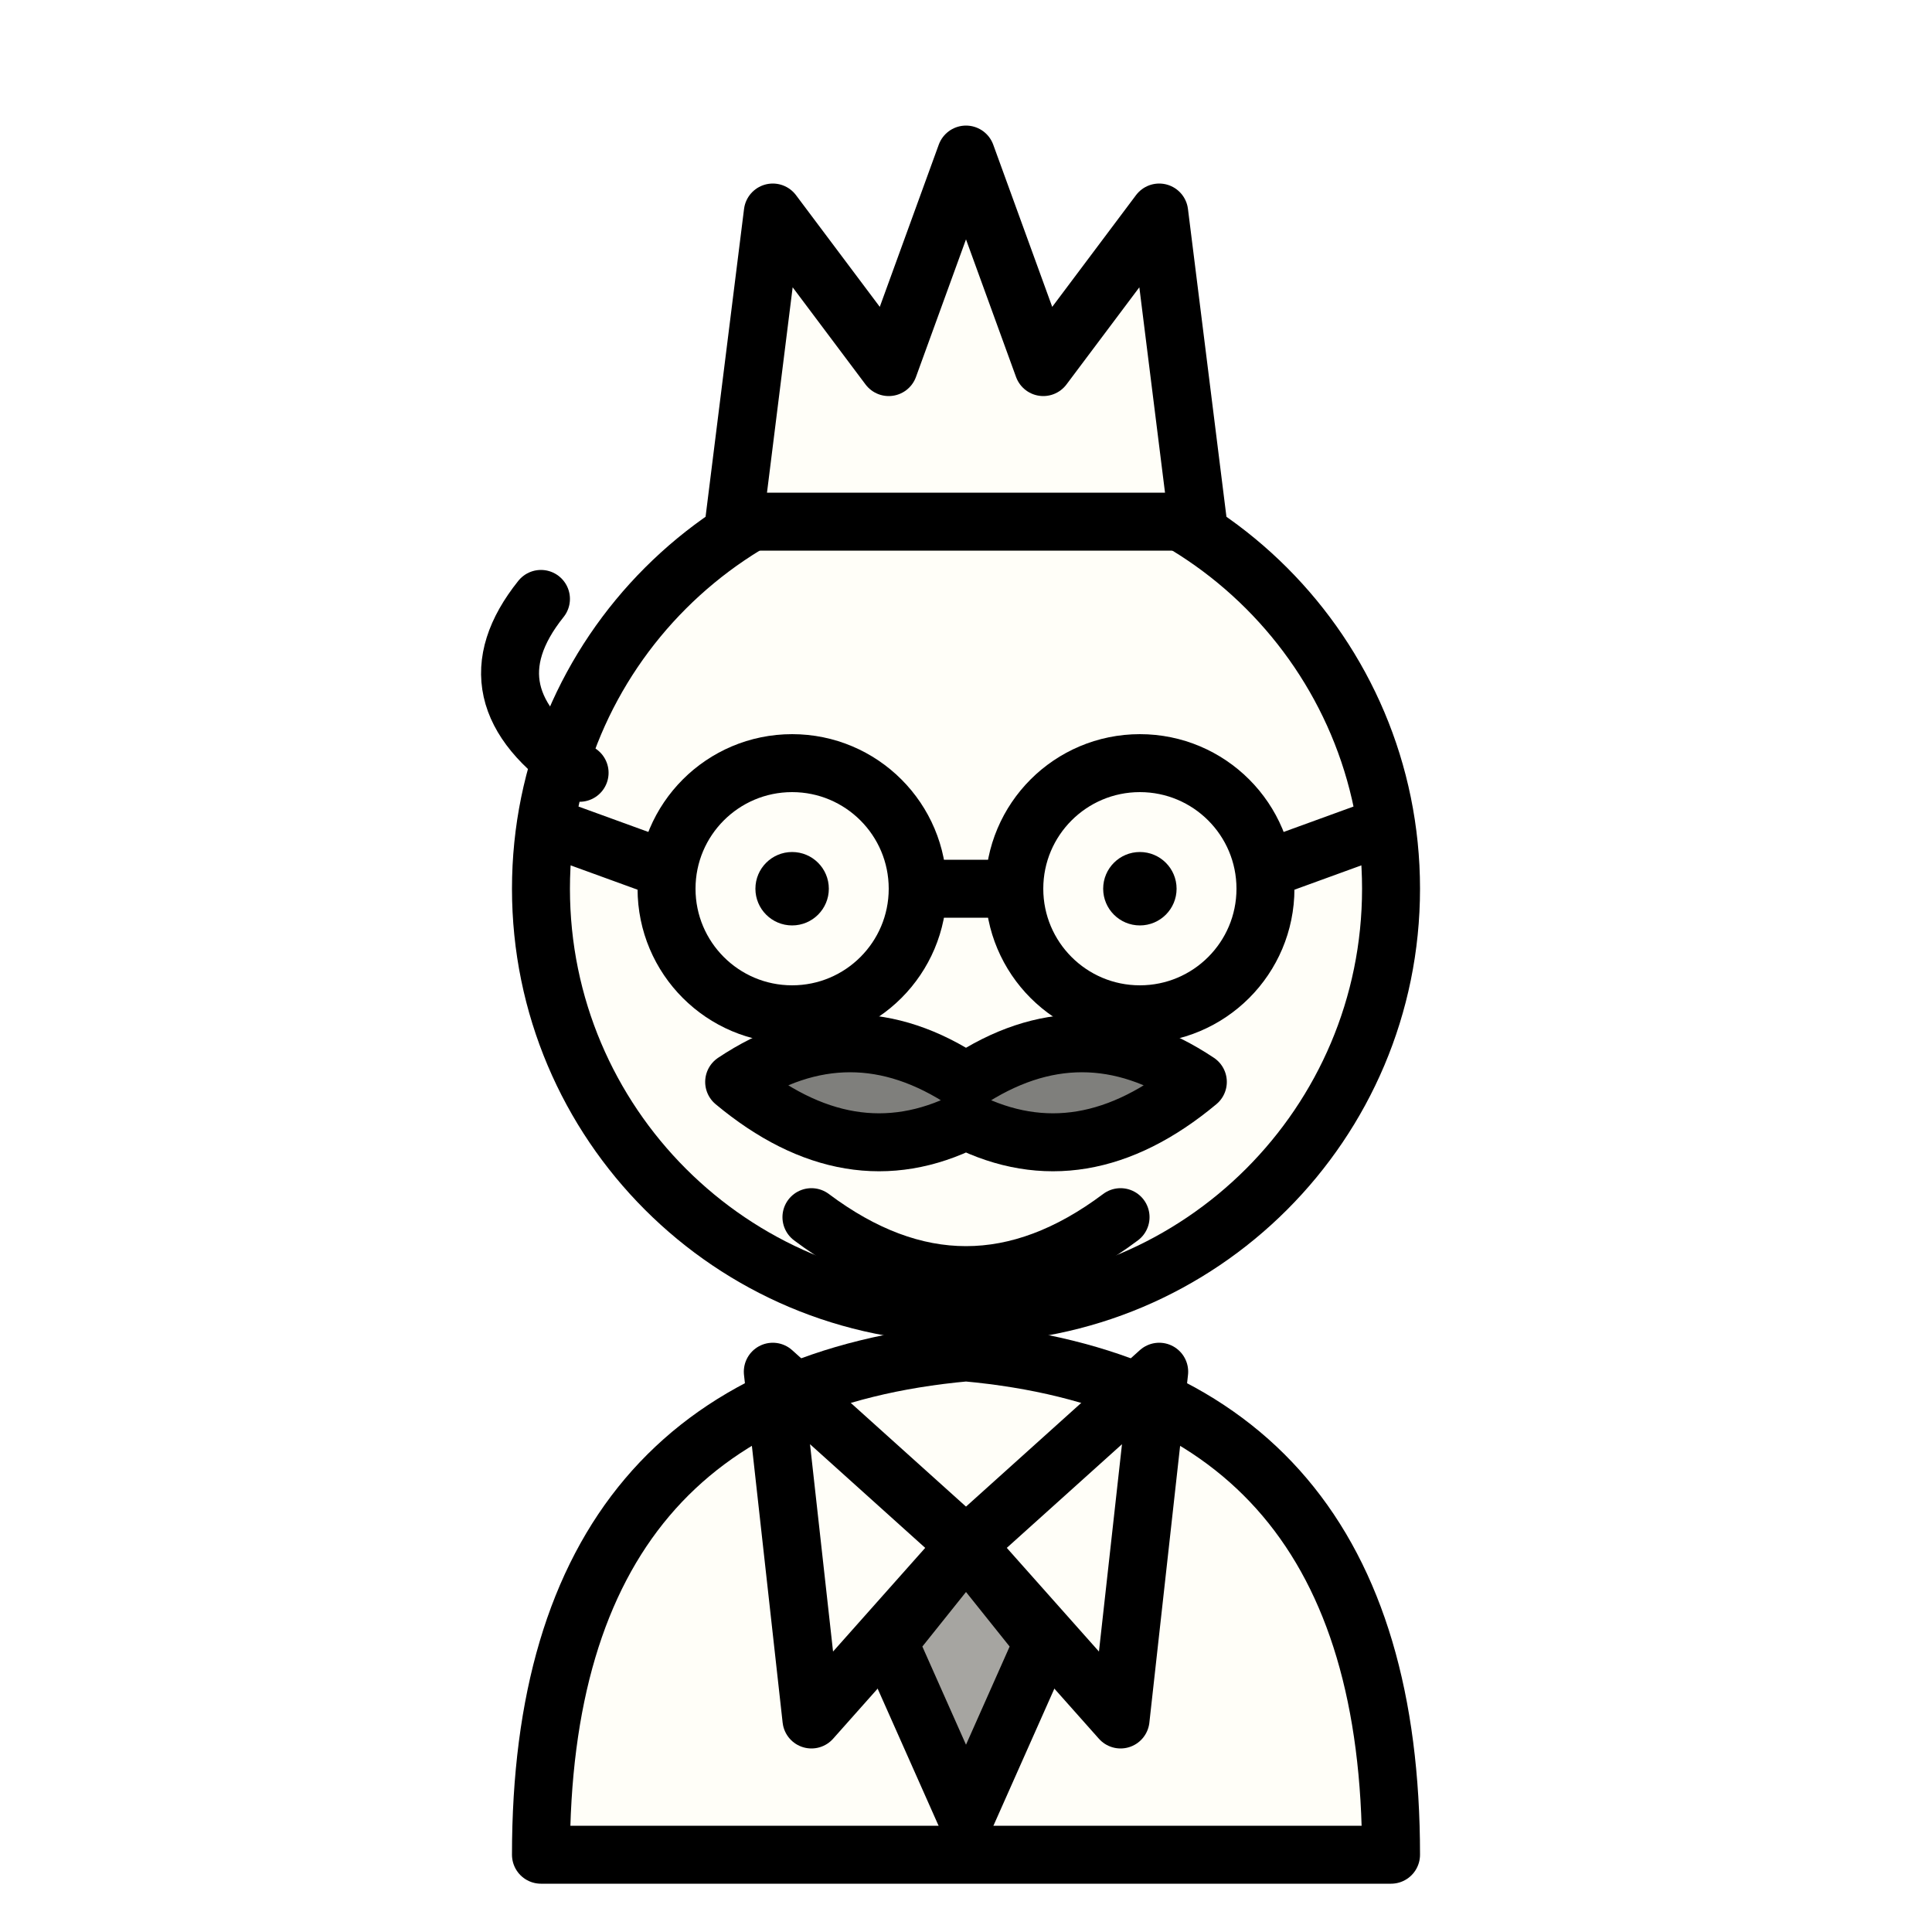
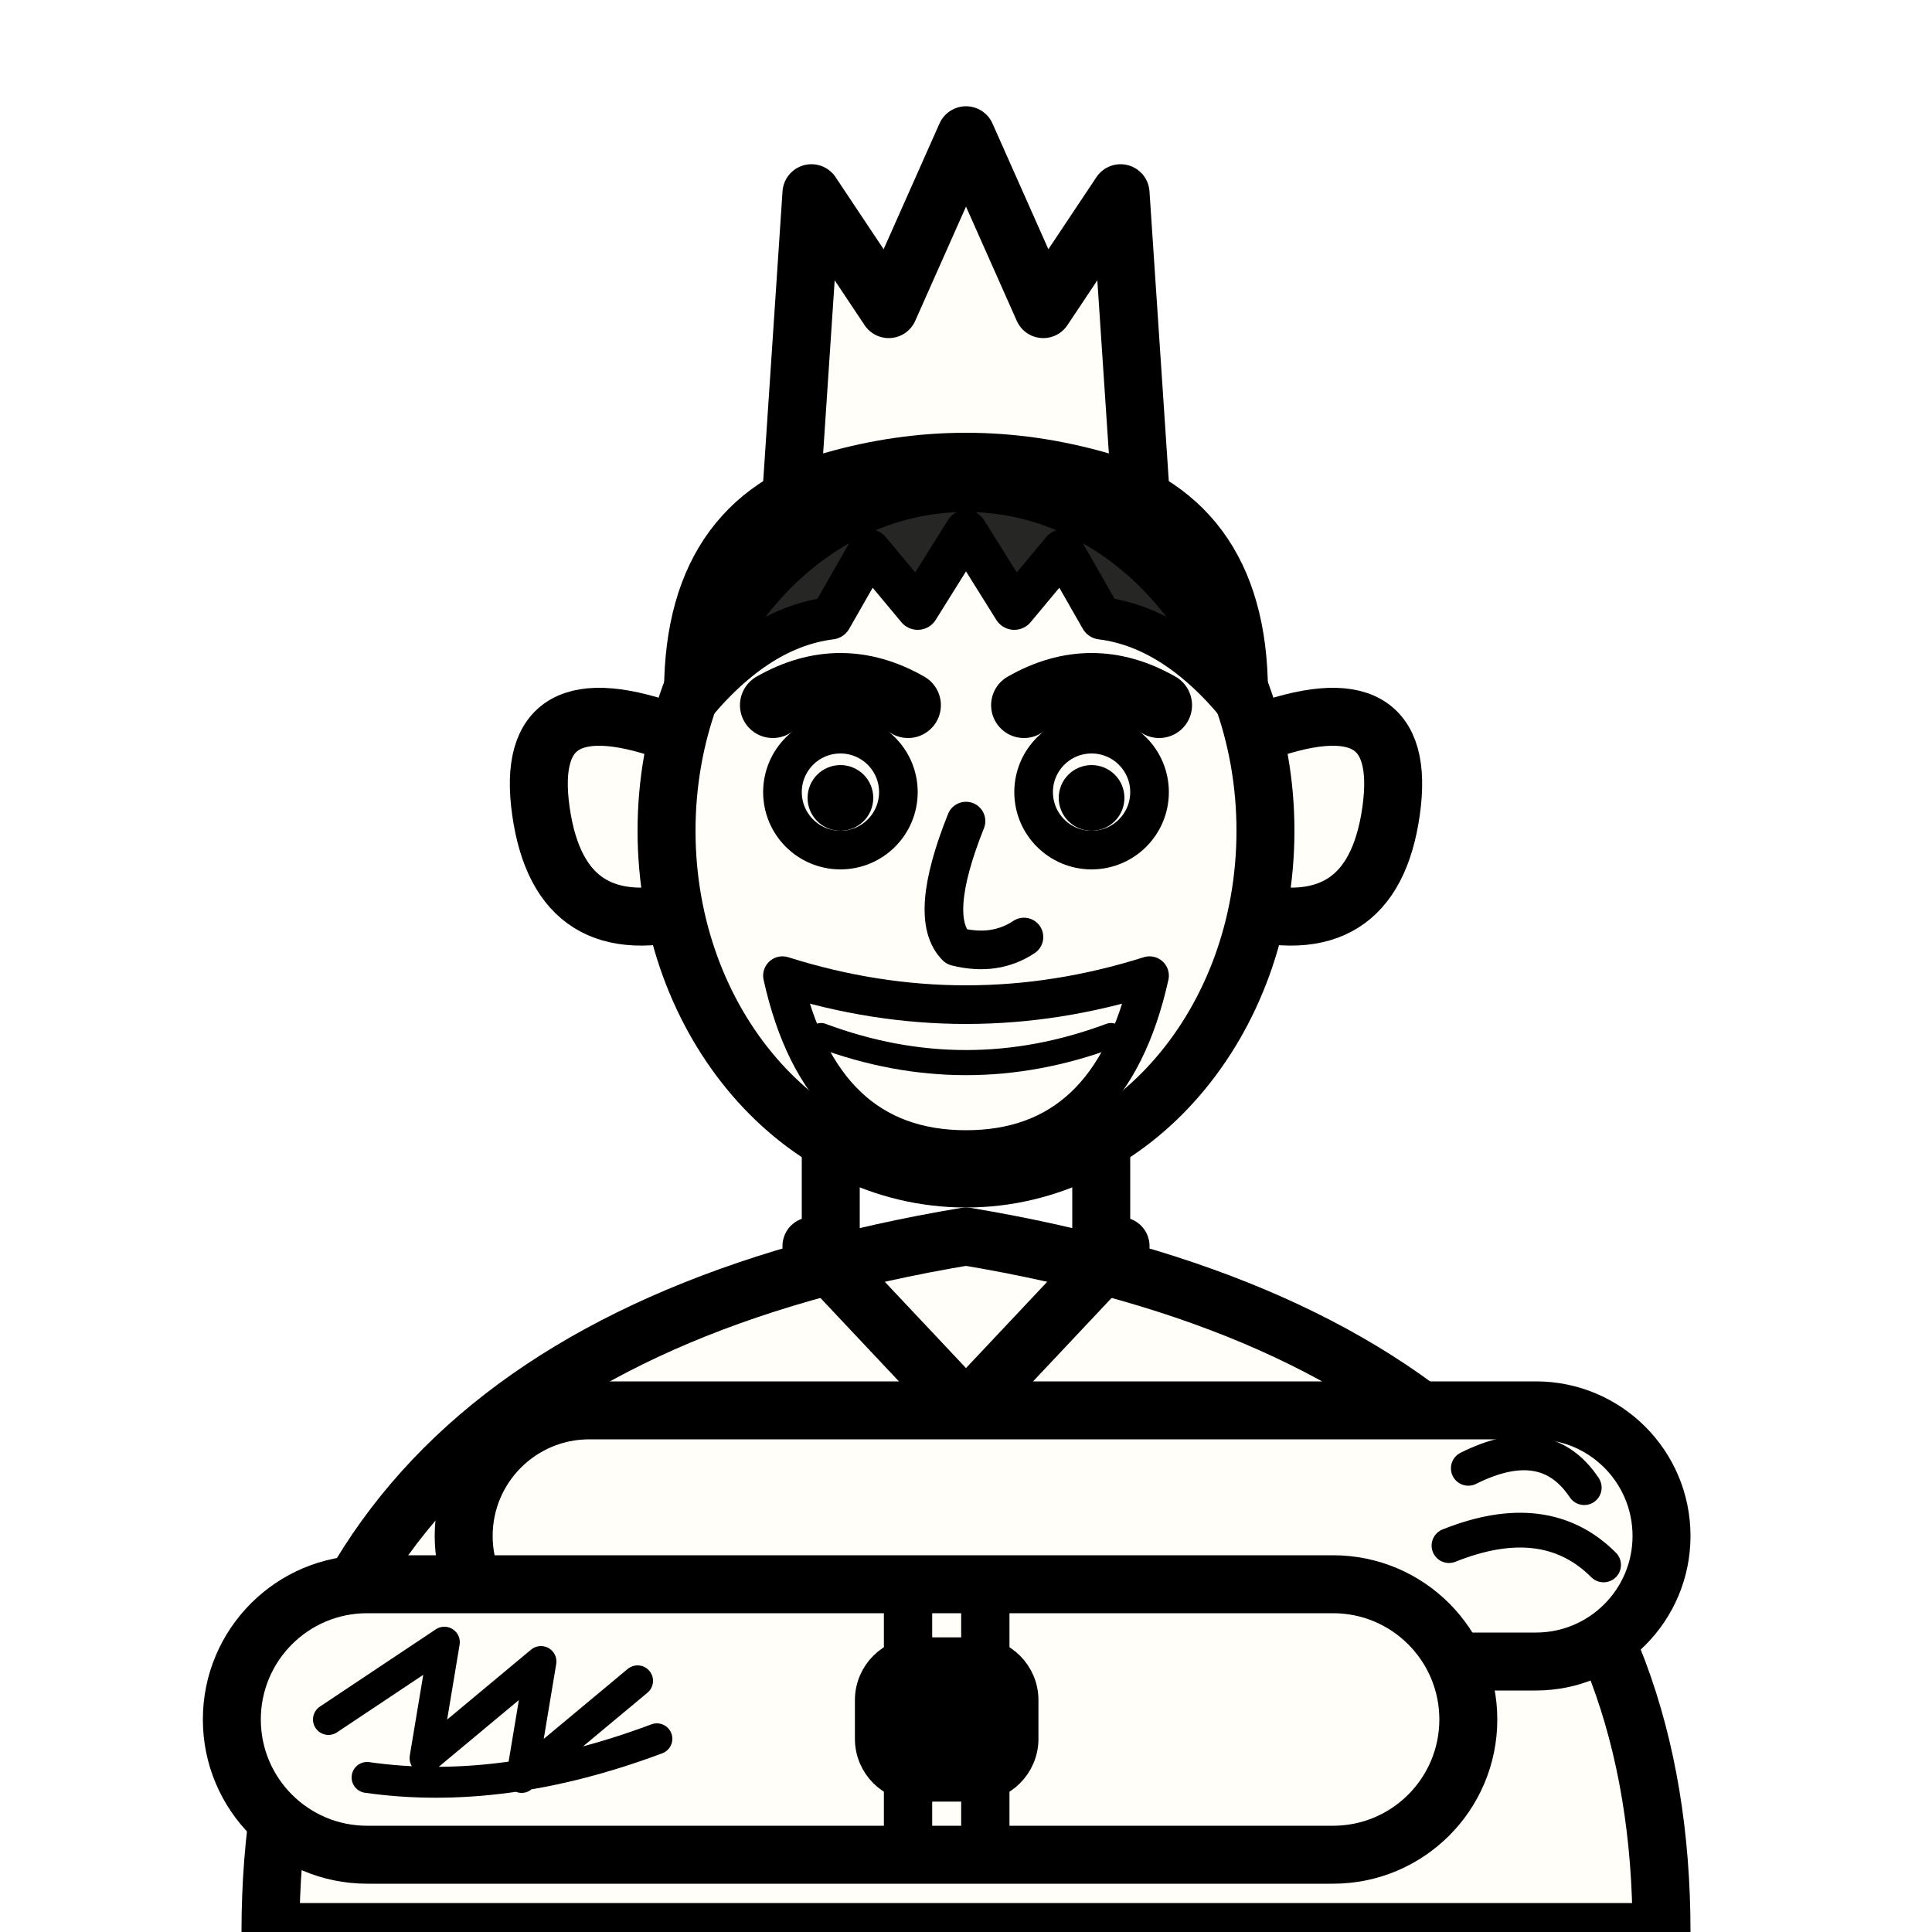
<svg xmlns="http://www.w3.org/2000/svg" viewBox="0 0 100 100" fill="none" stroke="currentColor" stroke-width="3" stroke-linecap="round" stroke-linejoin="round">
-   <path d="M28 96 Q28 72 50 70 Q72 72 72 96 Z" fill="#fffef8" />
-   <path d="M40 71 L50 80 L42 89 Z" fill="#fffef8" />
-   <path d="M60 71 L50 80 L58 89 Z" fill="#fffef8" />
-   <path d="M50 80 L46 85 L50 94 L54 85 Z" fill="currentColor" fill-opacity=".35" />
-   <circle cx="50" cy="46" r="22" fill="#fffef8" />
-   <path d="M30 40 Q24 36 28 31" />
-   <path d="M38 27 L40 11 L46 19 L50 8 L54 19 L60 11 L62 27 Z" fill="#fffef8" />
-   <circle cx="41" cy="46" r="6.5" />
-   <circle cx="59" cy="46" r="6.5" />
-   <path d="M47.5 46 L52.5 46 M34.5 45 L29 43 M65.5 45 L71 43" />
+   <path d="M14 100 Q14 70 50 64 Q86 70 86 100 Z" fill="#fffef8" />
+   <path d="M42 64.5 L50 73 L58 64.5" />
+   <path d="M43 57 L43 65 M57 57 L57 65" />
+   <rect x="24" y="73" width="62" height="13" rx="6.5" fill="#fffef8" />
+   <path d="M76 76 Q80 74 82 77 M75 80 Q80 78 83 81" stroke-width="1.8" />
+   <rect x="12" y="82" width="64" height="14" rx="7" fill="#fffef8" />
+   <path d="M17 89 L23 85 L22 91 L28 86 L27 92 L33 87 M19 92 Q26 93 34 90" stroke-width="1.6" />
+   <path d="M47 82 L47 96 M51 82 L51 96" stroke-width="2.5" />
+   <rect x="45" y="85.5" width="8" height="7" rx="2.5" fill="currentColor" stroke-width="1.5" />
+   <path d="M35 38 Q27 35 28 42 Q29 49 36 47" fill="#fffef8" />
+   <path d="M65 38 Q73 35 72 42 Q71 49 64 47" fill="#fffef8" />
+   <path d="M41 25 L42 10 L46 16 L50 7 L54 16 L58 10 L59 25 Z" fill="#fffef8" />
+   <ellipse cx="50" cy="43" rx="15.5" ry="18" fill="#fffef8" />
+   <path d="M35.5 37 Q35 27 43 24.5 Q50 22.5 57 24.5 Q65 27 64.5 37 Q61 32.5 57 32 L55 28.5 L52.5 31.5 L50 27.5 L47.5 31.5 L45 28.5 L43 32 Q39 32.5 35.5 37 Z" fill="currentColor" fill-opacity=".85" stroke-width="2.2" />
+   <path d="M40 36.5 Q43.5 34.5 47 36.5 M53 36.5 Q56.5 34.5 60 36.5" stroke-width="3.4" />
+   <circle cx="43.5" cy="41" r="3" fill="#fffef8" stroke-width="2" />
+   <circle cx="56.5" cy="41" r="3" fill="#fffef8" stroke-width="2" />
  <g class="eyes">
-     <circle cx="41" cy="46" r="1.9" fill="currentColor" stroke="none" />
-     <circle cx="59" cy="46" r="1.9" fill="currentColor" stroke="none" />
+     <circle cx="43.5" cy="41.3" r="1.7" fill="currentColor" stroke="none" />
+     <circle cx="56.5" cy="41.3" r="1.7" fill="currentColor" stroke="none" />
  </g>
-   <path d="M38 56 Q44 52 50 56 Q56 52 62 56 Q56 61 50 58 Q44 61 38 56 Z" fill="currentColor" fill-opacity=".5" />
-   <path d="M42 63 Q50 69 58 63" />
+   <path d="M50 42.5 Q48 47.5 49.5 49 Q51.5 49.5 53 48.5" stroke-width="2" />
+   <path d="M40.5 50.5 Q50 53.5 59.5 50.5 Q57.5 59.5 50 59.5 Q42.5 59.5 40.5 50.5 Z" fill="#fffef8" stroke-width="2" />
+   <path d="M42.5 53.6 Q50 56.4 57.5 53.6" stroke-width="1.3" />
</svg>
